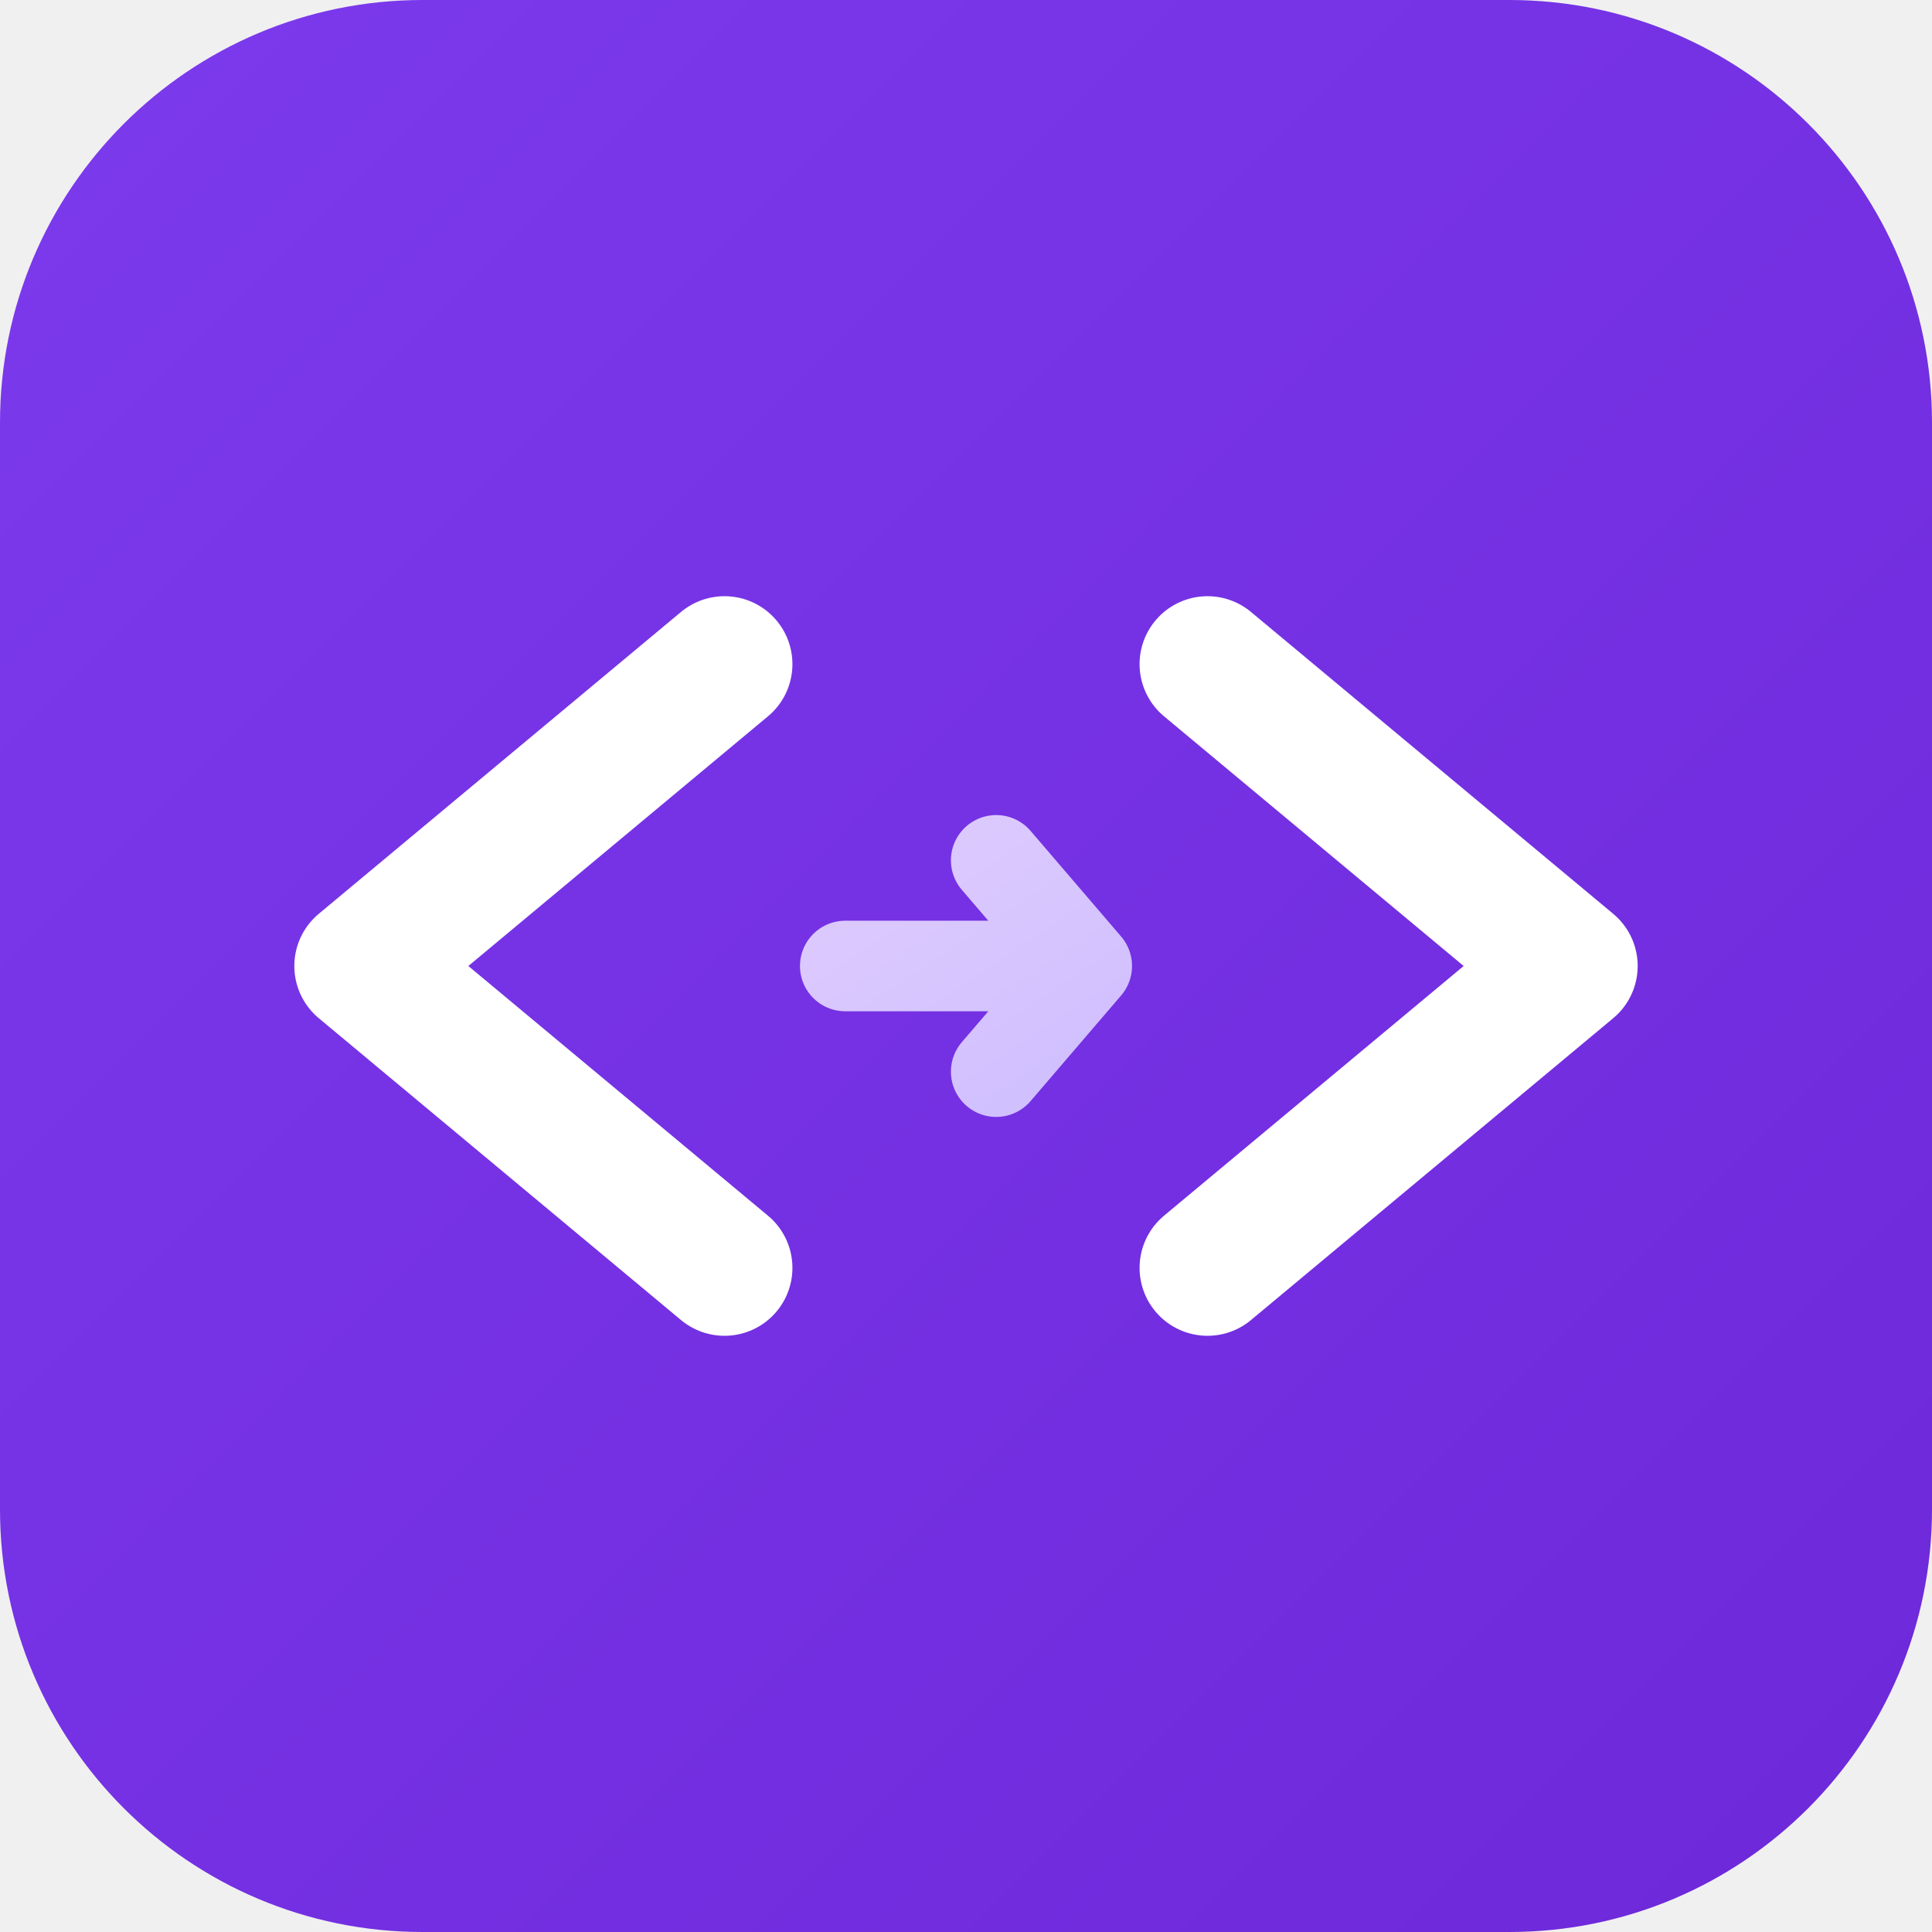
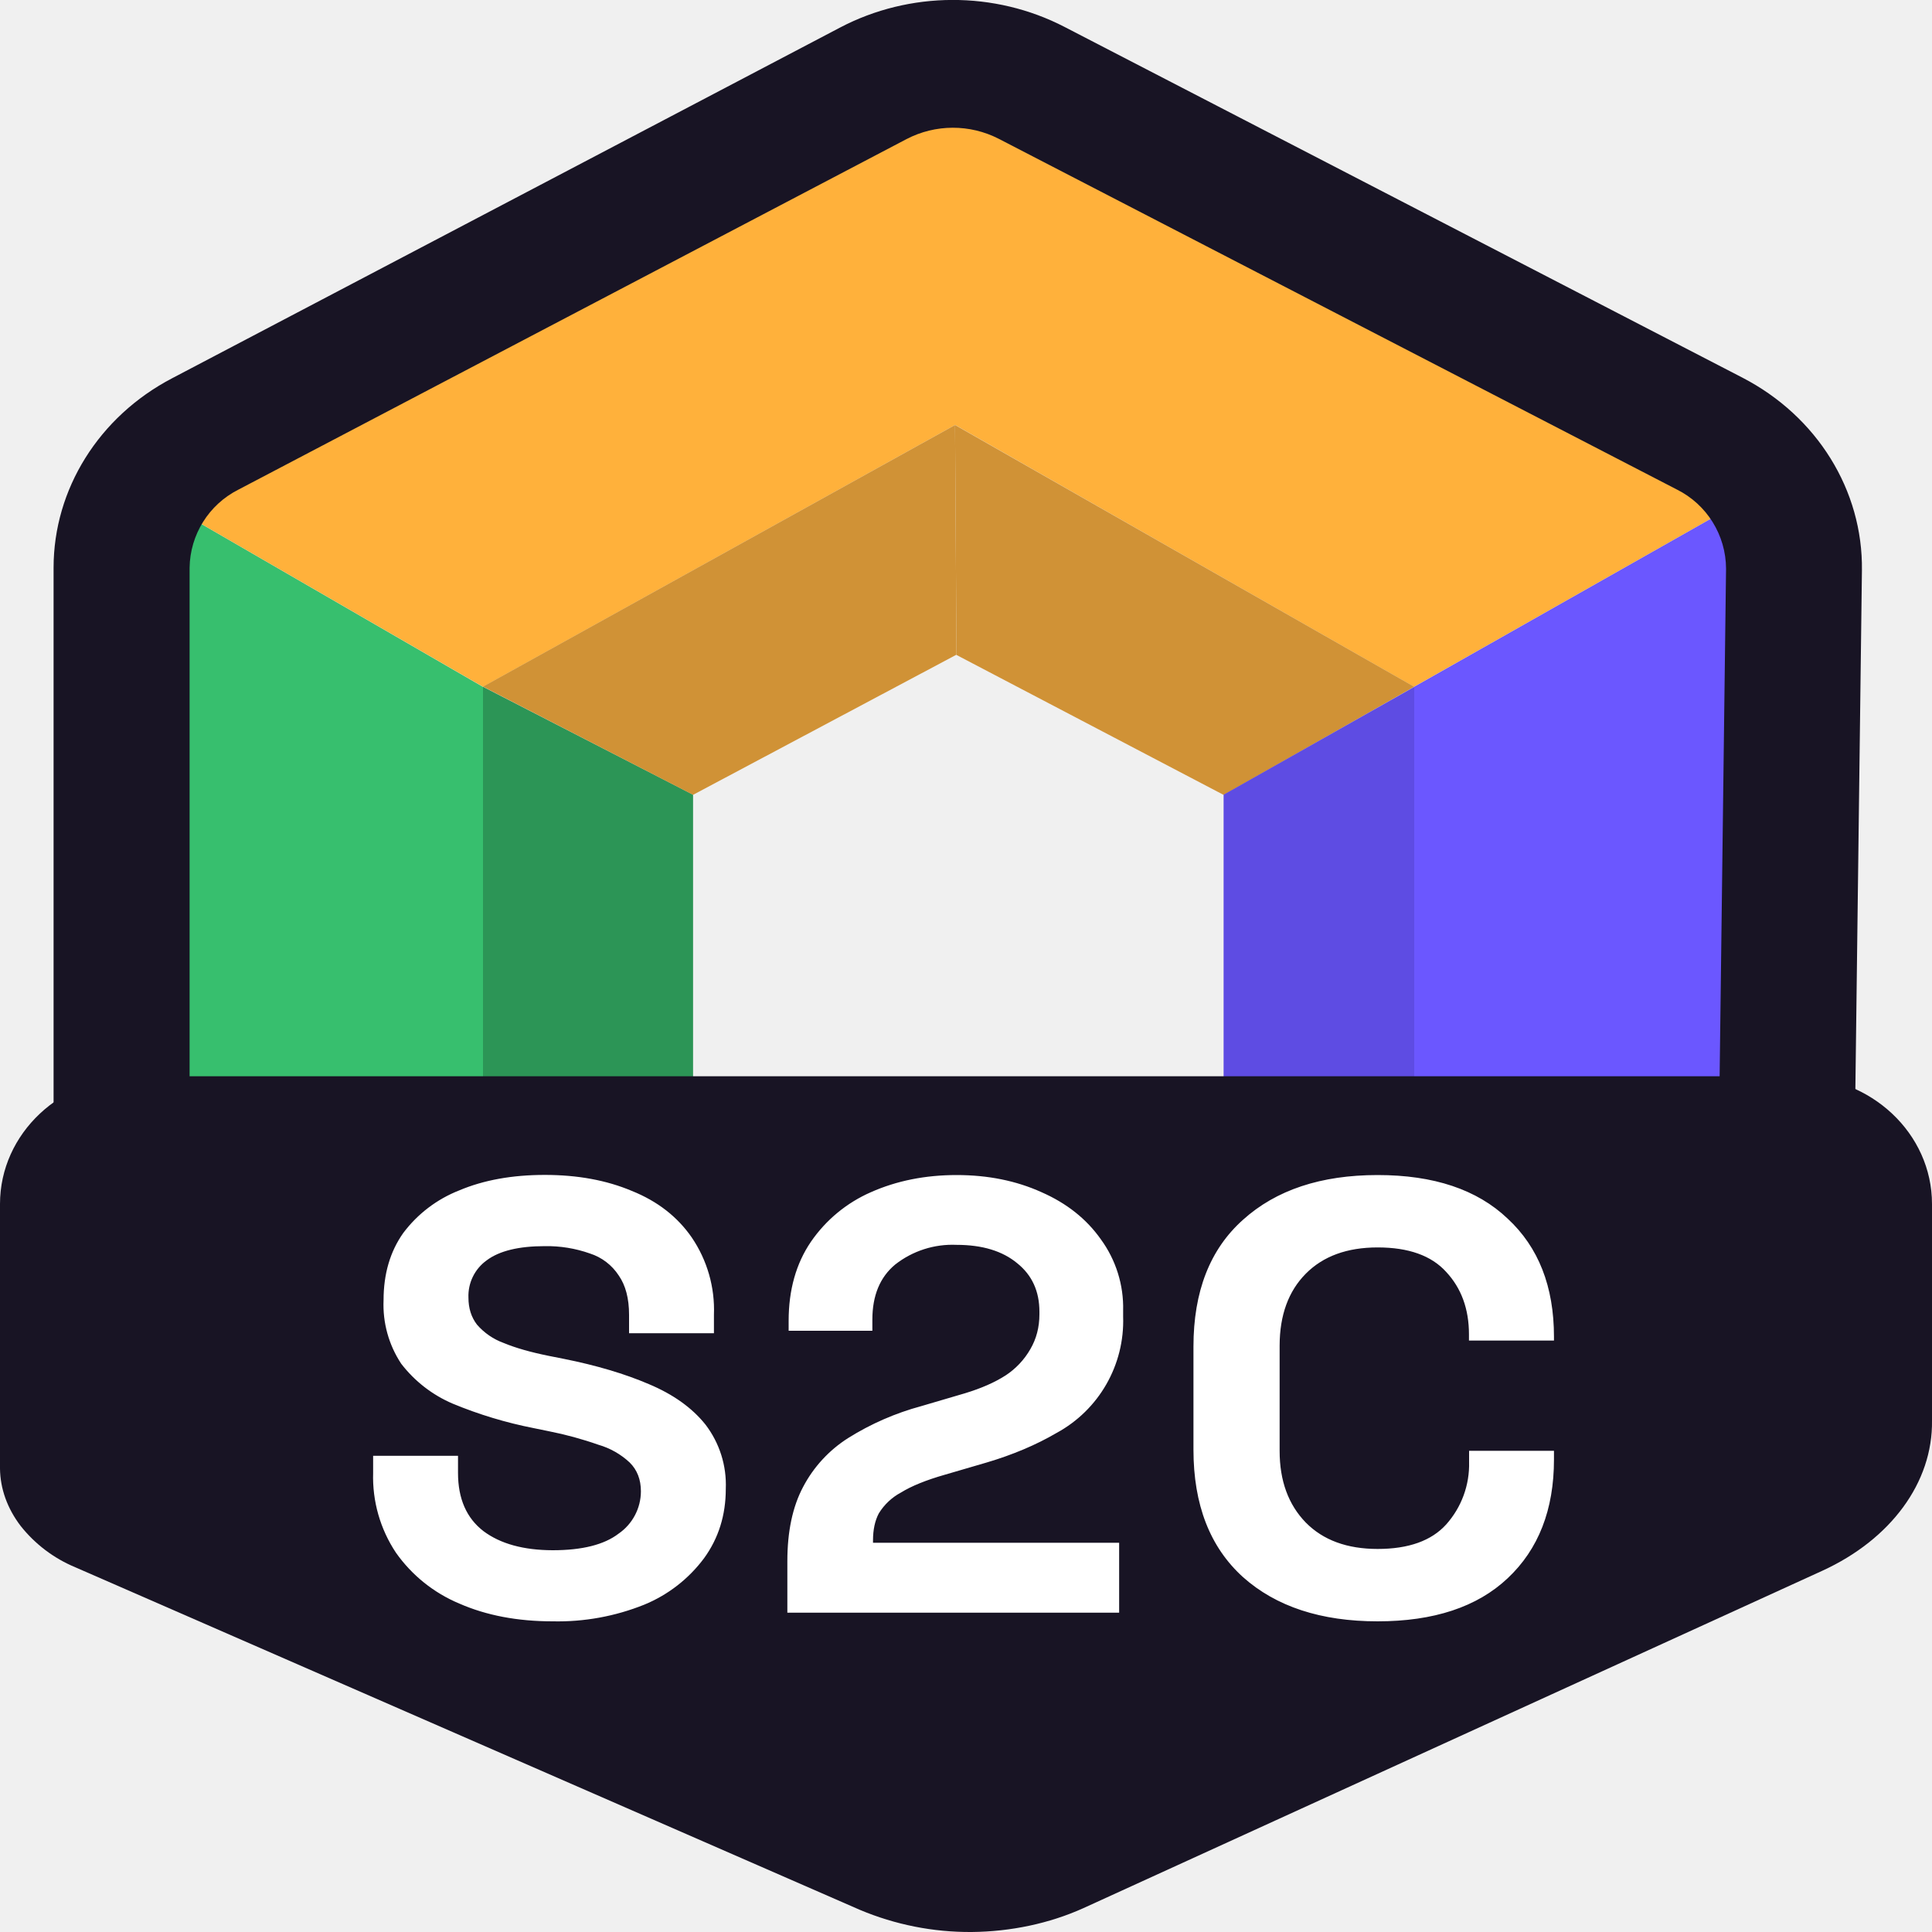
- <svg xmlns="http://www.w3.org/2000/svg" viewBox="0 0 64 64" fill="none" width="64" height="64">
-   <defs>
-     <linearGradient id="bg" x1="0" y1="0" x2="64" y2="64" gradientUnits="userSpaceOnUse">
-       <stop offset="0" stop-color="#7C3AED" />
-       <stop offset="1" stop-color="#6D28D9" />
-     </linearGradient>
-     <linearGradient id="arrow" x1="24" y1="20" x2="40" y2="44" gradientUnits="userSpaceOnUse">
-       <stop offset="0" stop-color="#E9D5FF" />
-       <stop offset="1" stop-color="#C4B5FD" />
-     </linearGradient>
-   </defs>
-   <rect width="64" height="64" rx="14" fill="url(#bg)" />
-   <path d="M24 22L12 32L24 42" stroke="#FFFFFF" stroke-width="4.5" stroke-linecap="round" stroke-linejoin="round" fill="none" />
-   <path d="M40 22L52 32L40 42" stroke="#FFFFFF" stroke-width="4.5" stroke-linecap="round" stroke-linejoin="round" fill="none" />
-   <path d="M28 32H36M36 32L33 28.5M36 32L33 35.5" stroke="url(#arrow)" stroke-width="3" stroke-linecap="round" stroke-linejoin="round" />
+ <svg xmlns="http://www.w3.org/2000/svg" width="150" height="150" fill="none" viewBox="0 0 150 150">
+   <path fill="#37bf6e" d="M9.44 111.33H37.5v-58L9.44 37.1z" />
+   <path fill="#2c9556" d="M37.5 111.33h16.31V61.7L37.5 53.32z" />
+   <path fill="#ffb13b" d="M73.94 3.25 9.44 37.1 37.5 53.32 74.15 33zm64.5 33.85L73.94 3.25l.21 29.74 35.64 20.33z" />
+   <path fill="#d09236" d="M109.8 53.32 74.15 33l.11 17.85 20.75 10.87z" />
+   <path fill="#d09236" d="M74.15 33 37.5 53.31l16.31 8.4 20.45-10.88z" />
+   <path fill="#5e4ce3" d="M95 111.33h14.8v-58L95 61.7z" />
+   <path fill="#6b57ff" d="M138.44 111.33V37.1L109.8 53.32v58z" />
+   <path fill="#181424" d="M65.22 2.14c5.41-2.84 12-2.86 17.43-.05l52.63 27.23c5.8 3 9.36 8.75 9.28 14.96l-.7 55.35c-.1 9.23-8.11 16.66-17.95 16.66H22.12c-9.92 0-17.96-7.55-17.96-16.86V44.08c0-6.1 3.52-11.74 9.2-14.71zm-50.5 97.29c0 3.83 3.32 6.94 7.4 6.94h103.8c4.04 0 7.34-3.06 7.39-6.86l.7-55.35a6.9 6.9 0 0 0-3.83-6.16L77.55 10.78a7.8 7.8 0 0 0-7.17.02L18.5 38.02a6.9 6.9 0 0 0-3.78 6.06z" />
+   <path fill="#181424" d="M139.44 83.56H10.56C4.73 83.56 0 88 0 93.48v20.54c.02 1.57.57 3.1 1.6 4.45a10.6 10.6 0 0 0 4.24 3.21l60.92 26.6a22 22 0 0 0 8.68 1.72c3.04-.03 6.03-.66 8.67-1.85l57.36-26.19c5.34-2.44 8.6-6.87 8.53-11.67V93.48c0-5.48-4.73-9.92-10.56-9.92" />
+   <path fill="#fff" d="M106.96 125.88q-6.6 0-10.45-3.43-3.85-3.48-3.85-9.9v-8q0-6.42 3.85-9.85 3.85-3.47 10.45-3.47 6.54 0 10.09 3.38 3.6 3.33 3.6 9.18v.29h-6.6v-.48q0-2.95-1.77-4.85-1.72-1.9-5.32-1.9-3.56 0-5.58 2.04t-2.03 5.57v8.19q0 3.47 2.03 5.56 2.02 2.05 5.58 2.05 3.6 0 5.32-1.9a7 7 0 0 0 1.78-4.86v-.86h6.59v.67q0 5.85-3.6 9.23-3.55 3.34-10.1 3.34m-45.82-.67v-4q0-3.46 1.22-5.76a10 10 0 0 1 3.5-3.8 21 21 0 0 1 5.68-2.48l3.4-1q1.88-.57 3.14-1.38a6 6 0 0 0 1.93-2.05q.7-1.2.7-2.7v-.2q0-2.38-1.72-3.76-1.72-1.43-4.71-1.43a7.2 7.2 0 0 0-4.77 1.53q-1.77 1.47-1.77 4.28v.86h-6.5v-.77q0-3.6 1.73-6.14a11 11 0 0 1 4.66-3.85q3-1.33 6.65-1.33t6.59 1.33q2.94 1.29 4.61 3.66a9 9 0 0 1 1.73 5.53v.47a9.9 9.9 0 0 1-5.18 9.04q-2.38 1.39-5.42 2.29l-3.25.95q-2.17.62-3.4 1.38a4.5 4.5 0 0 0-1.72 1.62q-.45.85-.45 2.1v.18h19.11v5.43zm-18.22.67q-4.1 0-7.25-1.38a11.4 11.4 0 0 1-4.92-3.95 10.6 10.6 0 0 1-1.77-6.2v-1.32h6.59v1.33q0 3 1.98 4.52 1.97 1.47 5.37 1.48 3.44 0 5.12-1.29a4 4 0 0 0 1.73-3.28q0-1.38-.87-2.24a6 6 0 0 0-2.43-1.38 28 28 0 0 0-3.85-1.05l-1.17-.24a33 33 0 0 1-6.29-1.9 10 10 0 0 1-4-3.1 8.3 8.3 0 0 1-1.37-4.94q0-3.04 1.52-5.2a10 10 0 0 1 4.36-3.32q2.84-1.2 6.64-1.2 3.81 0 6.75 1.24 2.99 1.2 4.66 3.62a10 10 0 0 1 1.72 6v1.43h-6.59v-1.43q0-1.9-.8-3.05a4.2 4.2 0 0 0-2.24-1.71 10 10 0 0 0-3.5-.57q-3.04 0-4.51 1.1a3.4 3.4 0 0 0-1.42 2.9q0 1.23.66 2.09a5 5 0 0 0 2.08 1.43q1.37.57 3.5 1l1.16.23q3.8.76 6.6 1.96 2.84 1.19 4.4 3.14a7.7 7.7 0 0 1 1.58 5q0 3.05-1.68 5.37a11 11 0 0 1-4.66 3.62 18 18 0 0 1-7.1 1.29" />
</svg>
